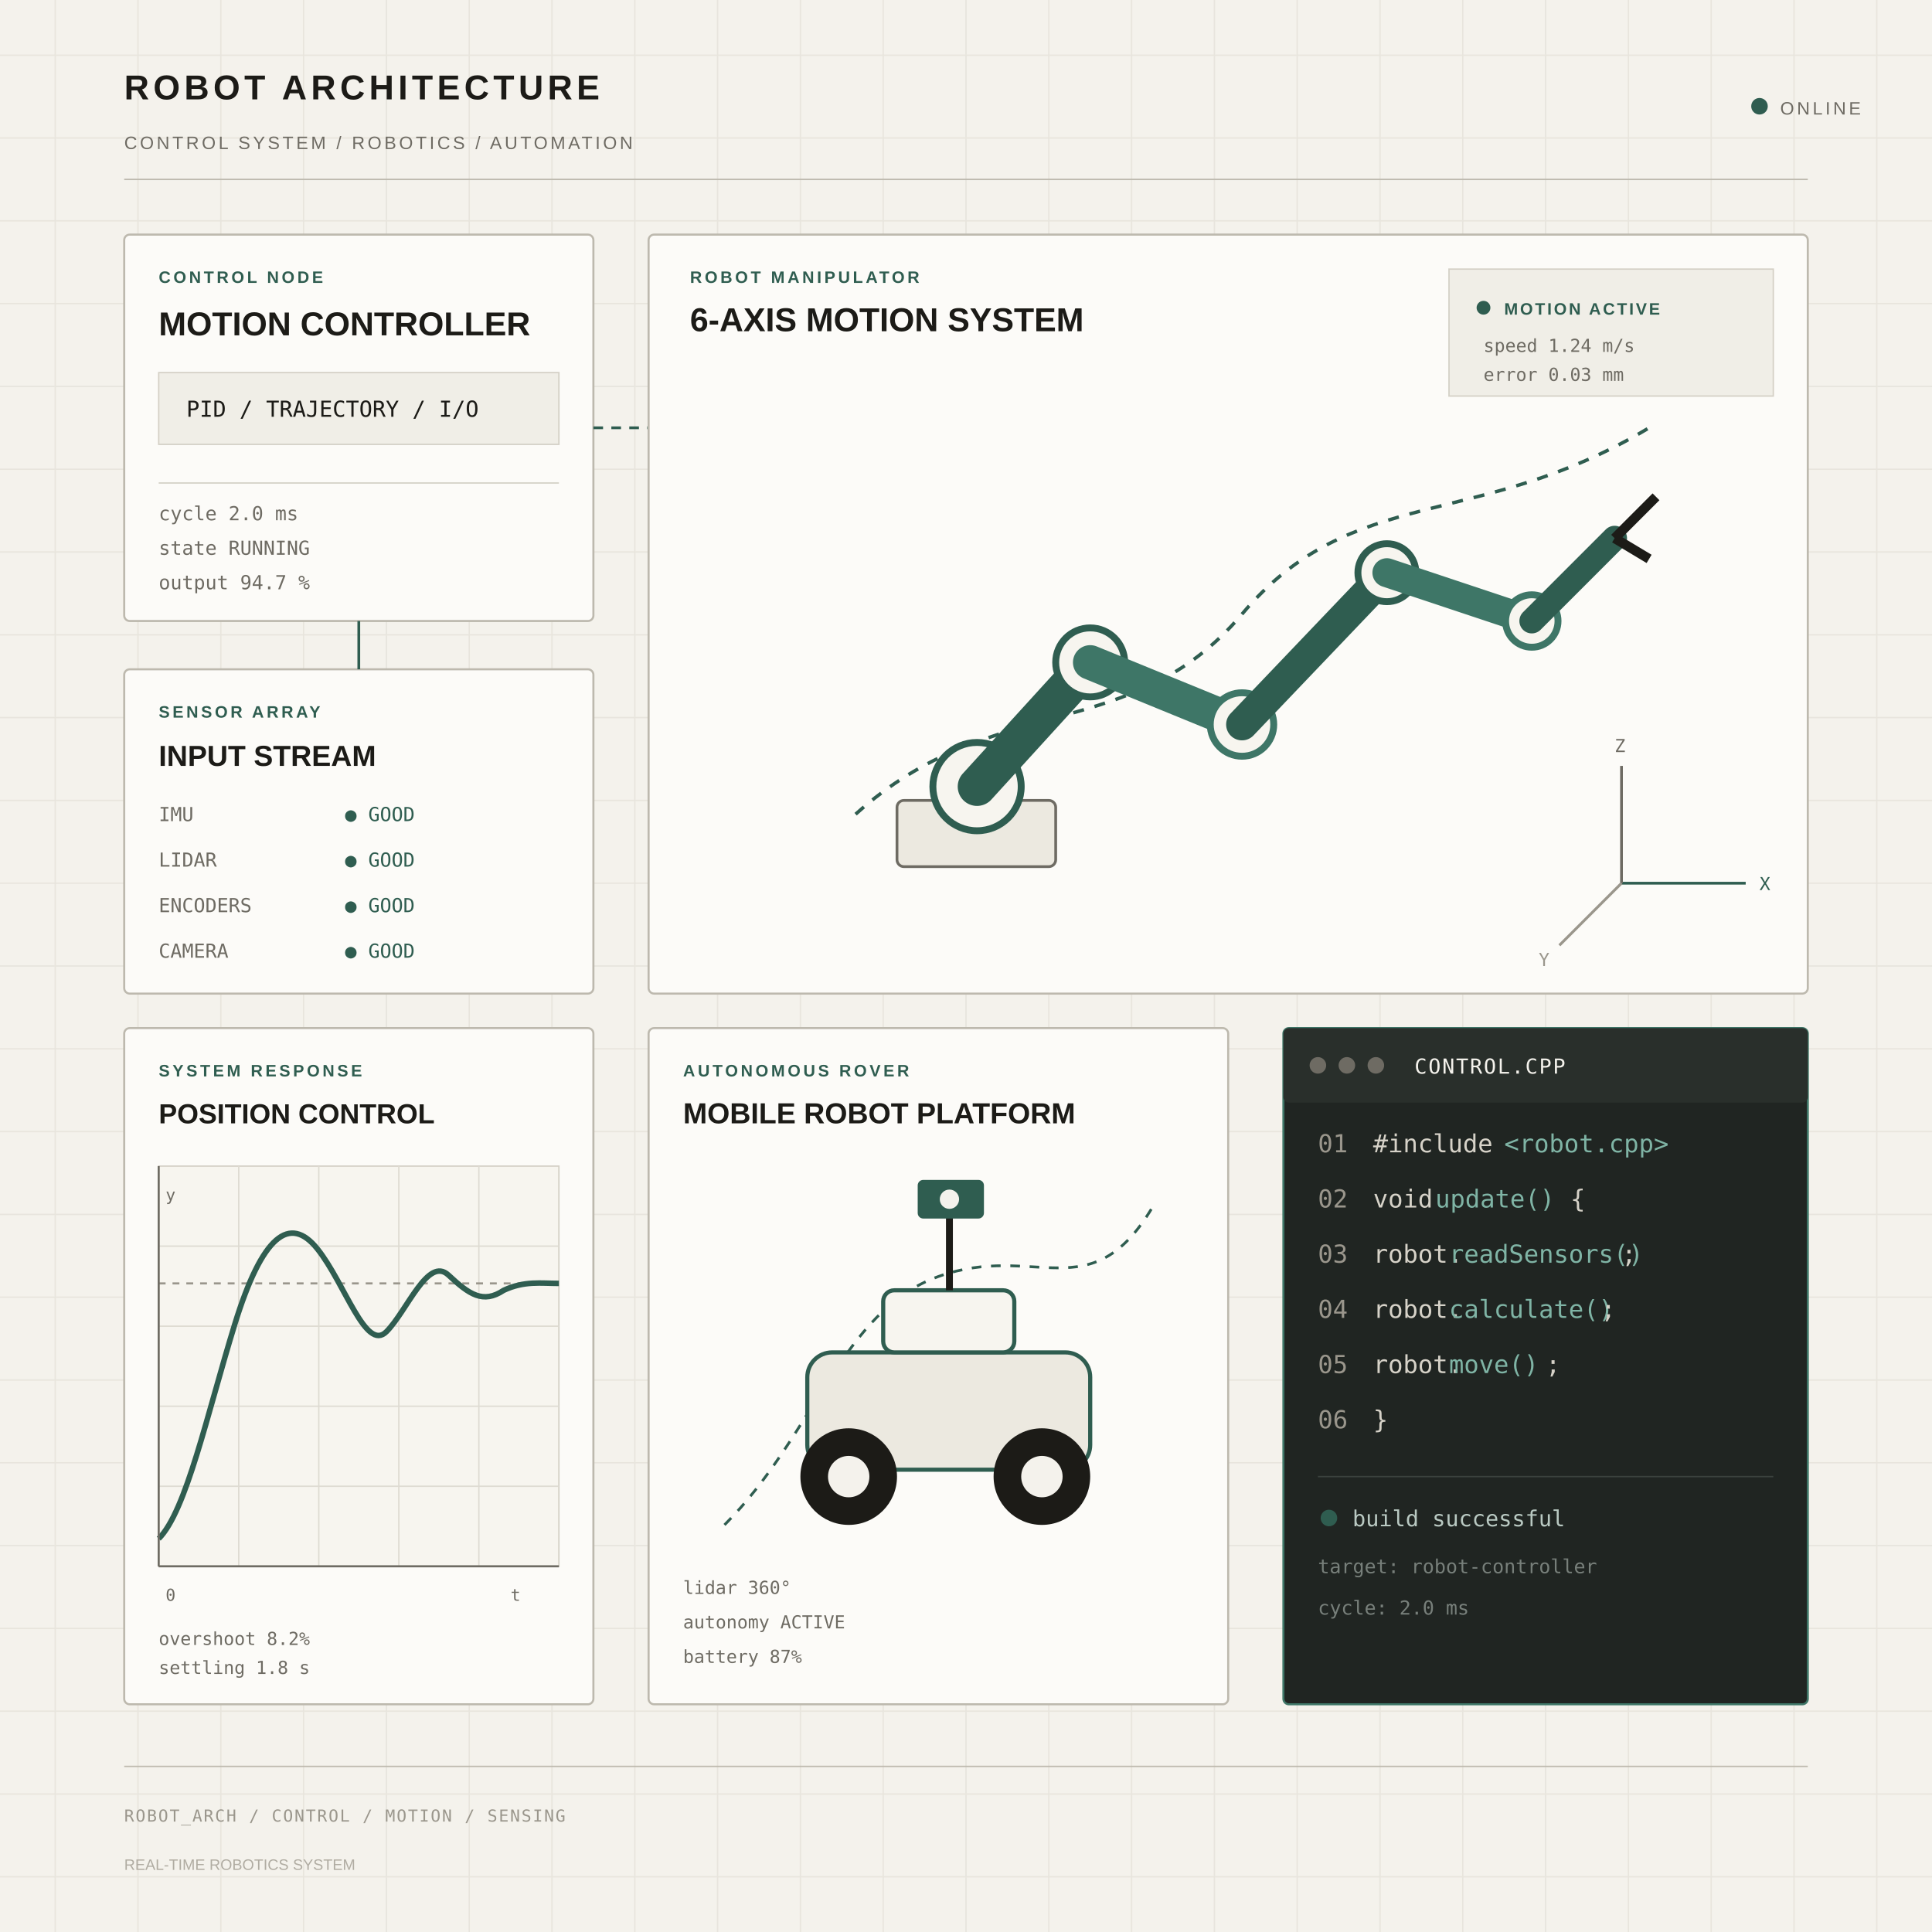
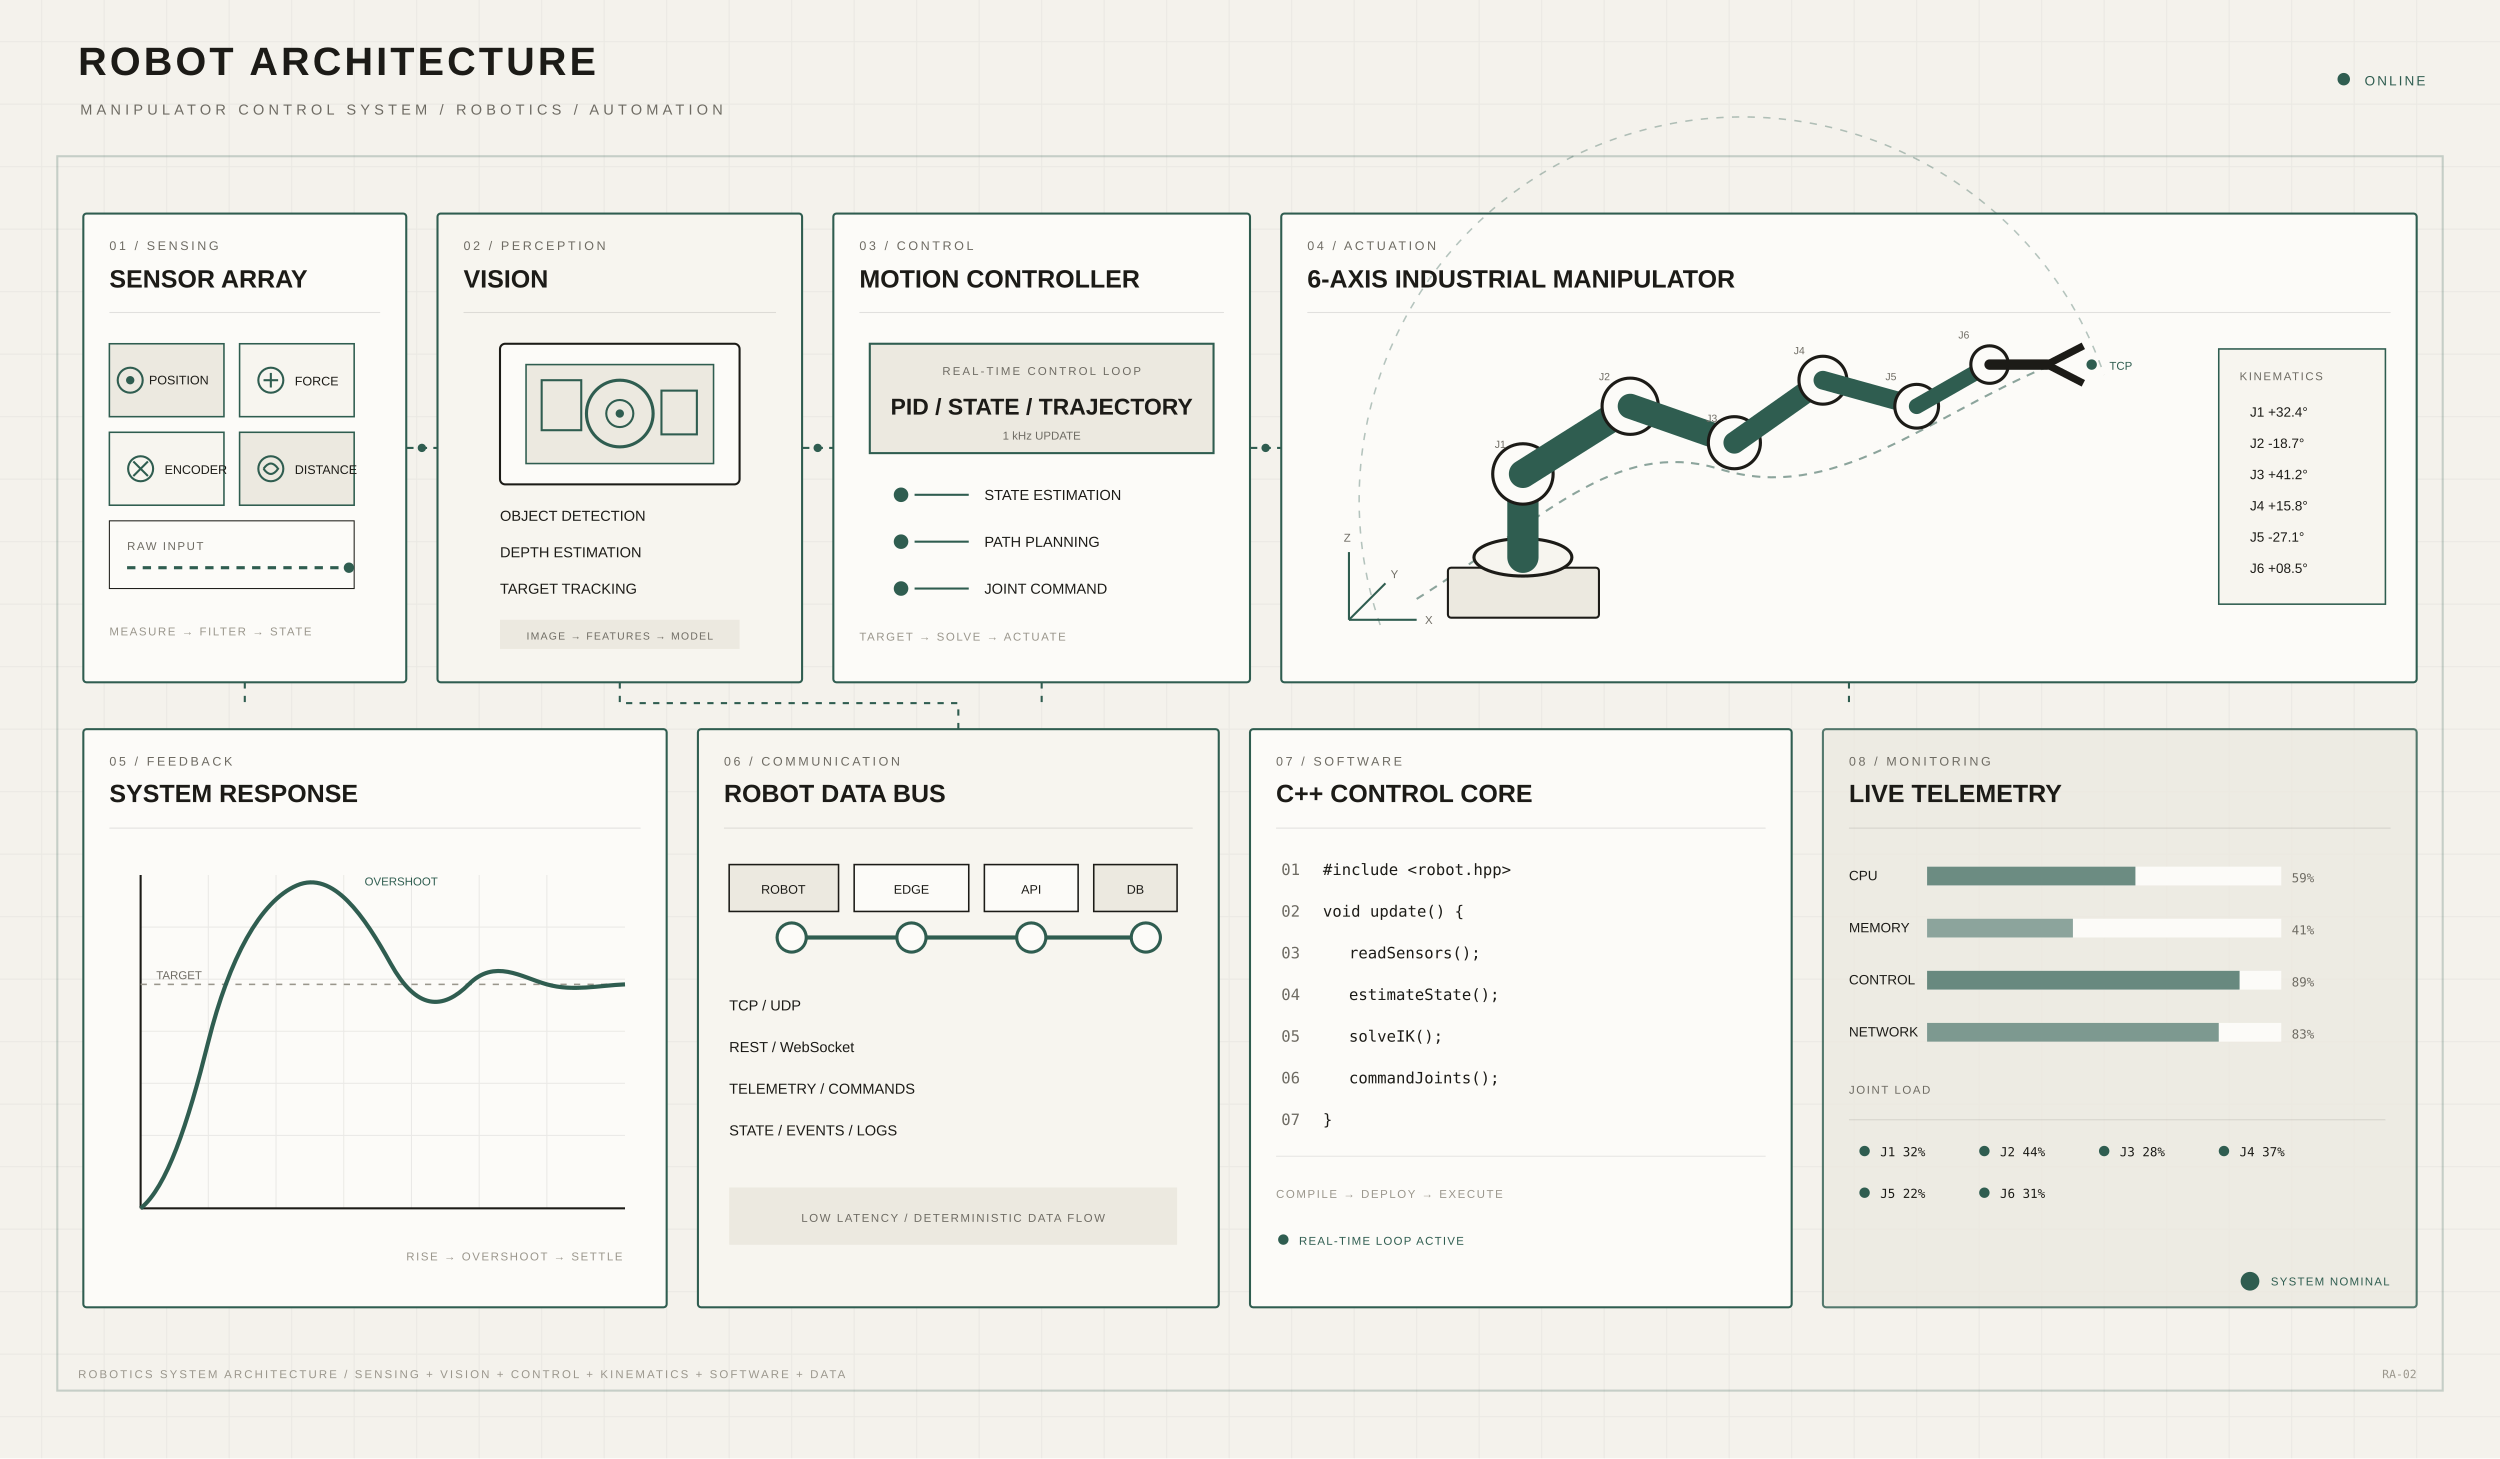
- <svg xmlns="http://www.w3.org/2000/svg" width="1400" height="1400" viewBox="0 0 1400 1400">
-   <rect width="1400" height="1400" fill="#f4f2ec" />
-   <g stroke="#dedbd2" stroke-width="1" opacity="0.55">
-     <path d="M40 0V1400M100 0V1400M160 0V1400M220 0V1400M280 0V1400M340 0V1400M400 0V1400M460 0V1400M520 0V1400M580 0V1400M640 0V1400M700 0V1400M760 0V1400M820 0V1400M880 0V1400M940 0V1400M1000 0V1400M1060 0V1400M1120 0V1400M1180 0V1400M1240 0V1400M1300 0V1400M1360 0V1400" />
-     <path d="M0 40H1400M0 100H1400M0 160H1400M0 220H1400M0 280H1400M0 340H1400M0 400H1400M0 460H1400M0 520H1400M0 580H1400M0 640H1400M0 700H1400M0 760H1400M0 820H1400M0 880H1400M0 940H1400M0 1000H1400M0 1060H1400M0 1120H1400M0 1180H1400M0 1240H1400M0 1300H1400M0 1360H1400" />
+ <svg xmlns="http://www.w3.org/2000/svg" width="2400" height="1400" viewBox="0 0 2400 1400">
+   <rect width="2400" height="1400" fill="#f4f2ec" />
+   <g stroke="#1c1b17" stroke-width="1" opacity="0.045">
+     <line x1="40" y1="0" x2="40" y2="1400" />
+     <line x1="100" y1="0" x2="100" y2="1400" />
+     <line x1="160" y1="0" x2="160" y2="1400" />
+     <line x1="220" y1="0" x2="220" y2="1400" />
+     <line x1="280" y1="0" x2="280" y2="1400" />
+     <line x1="340" y1="0" x2="340" y2="1400" />
+     <line x1="400" y1="0" x2="400" y2="1400" />
+     <line x1="460" y1="0" x2="460" y2="1400" />
+     <line x1="520" y1="0" x2="520" y2="1400" />
+     <line x1="580" y1="0" x2="580" y2="1400" />
+     <line x1="640" y1="0" x2="640" y2="1400" />
+     <line x1="700" y1="0" x2="700" y2="1400" />
+     <line x1="760" y1="0" x2="760" y2="1400" />
+     <line x1="820" y1="0" x2="820" y2="1400" />
+     <line x1="880" y1="0" x2="880" y2="1400" />
+     <line x1="940" y1="0" x2="940" y2="1400" />
+     <line x1="1000" y1="0" x2="1000" y2="1400" />
+     <line x1="1060" y1="0" x2="1060" y2="1400" />
+     <line x1="1120" y1="0" x2="1120" y2="1400" />
+     <line x1="1180" y1="0" x2="1180" y2="1400" />
+     <line x1="1240" y1="0" x2="1240" y2="1400" />
+     <line x1="1300" y1="0" x2="1300" y2="1400" />
+     <line x1="1360" y1="0" x2="1360" y2="1400" />
+     <line x1="1420" y1="0" x2="1420" y2="1400" />
+     <line x1="1480" y1="0" x2="1480" y2="1400" />
+     <line x1="1540" y1="0" x2="1540" y2="1400" />
+     <line x1="1600" y1="0" x2="1600" y2="1400" />
+     <line x1="1660" y1="0" x2="1660" y2="1400" />
+     <line x1="1720" y1="0" x2="1720" y2="1400" />
+     <line x1="1780" y1="0" x2="1780" y2="1400" />
+     <line x1="1840" y1="0" x2="1840" y2="1400" />
+     <line x1="1900" y1="0" x2="1900" y2="1400" />
+     <line x1="1960" y1="0" x2="1960" y2="1400" />
+     <line x1="2020" y1="0" x2="2020" y2="1400" />
+     <line x1="2080" y1="0" x2="2080" y2="1400" />
+     <line x1="2140" y1="0" x2="2140" y2="1400" />
+     <line x1="2200" y1="0" x2="2200" y2="1400" />
+     <line x1="2260" y1="0" x2="2260" y2="1400" />
+     <line x1="2320" y1="0" x2="2320" y2="1400" />
+     <line x1="0" y1="40" x2="2400" y2="40" />
+     <line x1="0" y1="100" x2="2400" y2="100" />
+     <line x1="0" y1="160" x2="2400" y2="160" />
+     <line x1="0" y1="220" x2="2400" y2="220" />
+     <line x1="0" y1="280" x2="2400" y2="280" />
+     <line x1="0" y1="340" x2="2400" y2="340" />
+     <line x1="0" y1="400" x2="2400" y2="400" />
+     <line x1="0" y1="460" x2="2400" y2="460" />
+     <line x1="0" y1="520" x2="2400" y2="520" />
+     <line x1="0" y1="580" x2="2400" y2="580" />
+     <line x1="0" y1="640" x2="2400" y2="640" />
+     <line x1="0" y1="700" x2="2400" y2="700" />
+     <line x1="0" y1="760" x2="2400" y2="760" />
+     <line x1="0" y1="820" x2="2400" y2="820" />
+     <line x1="0" y1="880" x2="2400" y2="880" />
+     <line x1="0" y1="940" x2="2400" y2="940" />
+     <line x1="0" y1="1000" x2="2400" y2="1000" />
+     <line x1="0" y1="1060" x2="2400" y2="1060" />
+     <line x1="0" y1="1120" x2="2400" y2="1120" />
+     <line x1="0" y1="1180" x2="2400" y2="1180" />
+     <line x1="0" y1="1240" x2="2400" y2="1240" />
+     <line x1="0" y1="1300" x2="2400" y2="1300" />
+     <line x1="0" y1="1360" x2="2400" y2="1360" />
  </g>
-   <text x="90" y="72" font-family="Arial, sans-serif" font-size="25" font-weight="700" fill="#1c1b17" letter-spacing="3">
-     ROBOT ARCHITECTURE
-   </text>
-   <text x="90" y="108" font-family="Arial, sans-serif" font-size="13" fill="#6e6b63" letter-spacing="2">
-     CONTROL SYSTEM / ROBOTICS / AUTOMATION
-   </text>
-   <line x1="90" y1="130" x2="1310" y2="130" stroke="#bdb9ae" stroke-width="1" />
-   <circle cx="1275" cy="77" r="6" fill="#2F5D50" />
-   <text x="1290" y="83" font-family="Arial, sans-serif" font-size="13" fill="#6e6b63" letter-spacing="2">
-     ONLINE
-   </text>
-   <rect x="90" y="170" width="340" height="280" rx="4" fill="#fcfbf8" stroke="#bdb9ae" stroke-width="1.5" />
-   <text x="115" y="205" font-family="Arial, sans-serif" font-size="12" font-weight="700" fill="#2F5D50" letter-spacing="2">
-     CONTROL NODE
-   </text>
-   <text x="115" y="243" font-family="Arial, sans-serif" font-size="24" font-weight="700" fill="#1c1b17">
-     MOTION CONTROLLER
-   </text>
-   <rect x="115" y="270" width="290" height="52" fill="#f0eee7" stroke="#d4d0c6" />
-   <text x="135" y="302" font-family="monospace" font-size="16" fill="#1c1b17">
-     PID / TRAJECTORY / I/O
-   </text>
-   <line x1="115" y1="350" x2="405" y2="350" stroke="#d4d0c6" />
-   <text x="115" y="377" font-family="monospace" font-size="14" fill="#6e6b63">
-     cycle        2.0 ms
-   </text>
-   <text x="115" y="402" font-family="monospace" font-size="14" fill="#6e6b63">
-     state        RUNNING
-   </text>
-   <text x="115" y="427" font-family="monospace" font-size="14" fill="#6e6b63">
-     output       94.7 %
-   </text>
-   <rect x="90" y="485" width="340" height="235" rx="4" fill="#fcfbf8" stroke="#bdb9ae" stroke-width="1.5" />
-   <text x="115" y="520" font-family="Arial, sans-serif" font-size="12" font-weight="700" fill="#2F5D50" letter-spacing="2">
-     SENSOR ARRAY
-   </text>
-   <text x="115" y="555" font-family="Arial, sans-serif" font-size="21" font-weight="700" fill="#1c1b17">
-     INPUT STREAM
-   </text>
-   <g font-family="monospace" font-size="14">
-     <text x="115" y="595" fill="#6e6b63">IMU</text>
-     <text x="250" y="595" fill="#2F5D50">●  GOOD</text>
-     <text x="115" y="628" fill="#6e6b63">LIDAR</text>
-     <text x="250" y="628" fill="#2F5D50">●  GOOD</text>
-     <text x="115" y="661" fill="#6e6b63">ENCODERS</text>
-     <text x="250" y="661" fill="#2F5D50">●  GOOD</text>
-     <text x="115" y="694" fill="#6e6b63">CAMERA</text>
-     <text x="250" y="694" fill="#2F5D50">●  GOOD</text>
+   <rect x="55" y="150" width="2290" height="1185" fill="none" stroke="#2F5D50" stroke-width="2" opacity="0.24" />
+   <text x="75" y="72" font-family="Arial, Helvetica, sans-serif" font-size="38" font-weight="700" letter-spacing="3" fill="#1c1b17">ROBOT ARCHITECTURE</text>
+   <text x="77" y="110" font-family="Arial, Helvetica, sans-serif" font-size="14" letter-spacing="4" fill="#6e6b63">MANIPULATOR CONTROL SYSTEM / ROBOTICS / AUTOMATION</text>
+   <circle cx="2250" cy="76" r="6" fill="#2F5D50" />
+   <text x="2270" y="82" font-family="Arial, Helvetica, sans-serif" font-size="13" letter-spacing="2" fill="#2F5D50">ONLINE</text>
+   <rect x="80" y="205" width="310" height="450" rx="3" fill="#fcfbf8" stroke="#2F5D50" stroke-width="2" />
+   <text x="105" y="240" font-family="Arial, Helvetica, sans-serif" font-size="12" letter-spacing="2.5" fill="#6e6b63">01 / SENSING</text>
+   <text x="105" y="276" font-family="Arial, Helvetica, sans-serif" font-size="24" font-weight="700" fill="#1c1b17">SENSOR ARRAY</text>
+   <line x1="105" y1="300" x2="365" y2="300" stroke="#1c1b17" stroke-width="1" opacity="0.12" />
+   <rect x="105" y="330" width="110" height="70" fill="#ece9e0" stroke="#2F5D50" stroke-width="1.5" />
+   <circle cx="125" cy="365" r="12" fill="none" stroke="#2F5D50" stroke-width="2" />
+   <circle cx="125" cy="365" r="4" fill="#2F5D50" />
+   <text x="143" y="369" font-family="Arial, Helvetica, sans-serif" font-size="12" fill="#1c1b17">POSITION</text>
+   <rect x="230" y="330" width="110" height="70" fill="#f7f5ef" stroke="#2F5D50" stroke-width="1.5" />
+   <circle cx="260" cy="365" r="12" fill="none" stroke="#2F5D50" stroke-width="2" />
+   <path d="M253 365 L267 365 M260 358 L260 372" stroke="#2F5D50" stroke-width="2" />
+   <text x="283" y="370" font-family="Arial, Helvetica, sans-serif" font-size="12" fill="#1c1b17">FORCE</text>
+   <rect x="105" y="415" width="110" height="70" fill="#f7f5ef" stroke="#2F5D50" stroke-width="1.5" />
+   <circle cx="135" cy="450" r="12" fill="none" stroke="#2F5D50" stroke-width="2" />
+   <path d="M128 457 L142 443 M142 457 L128 443" stroke="#2F5D50" stroke-width="2" />
+   <text x="158" y="455" font-family="Arial, Helvetica, sans-serif" font-size="12" fill="#1c1b17">ENCODER</text>
+   <rect x="230" y="415" width="110" height="70" fill="#ece9e0" stroke="#2F5D50" stroke-width="1.5" />
+   <circle cx="260" cy="450" r="12" fill="none" stroke="#2F5D50" stroke-width="2" />
+   <path d="M253 450 Q260 440 267 450 Q260 460 253 450" fill="none" stroke="#2F5D50" stroke-width="2" />
+   <text x="283" y="455" font-family="Arial, Helvetica, sans-serif" font-size="12" fill="#1c1b17">DISTANCE</text>
+   <rect x="105" y="500" width="235" height="65" fill="#fcfbf8" stroke="#1c1b17" stroke-width="1" />
+   <text x="122" y="528" font-family="Arial, Helvetica, sans-serif" font-size="11" letter-spacing="1.5" fill="#6e6b63">RAW INPUT</text>
+   <line x1="122" y1="545" x2="335" y2="545" stroke="#2F5D50" stroke-width="3" stroke-dasharray="8 7" />
+   <circle cx="335" cy="545" r="5" fill="#2F5D50" />
+   <text x="105" y="610" font-family="Arial, Helvetica, sans-serif" font-size="11" letter-spacing="1.5" fill="#9a968c">MEASURE → FILTER → STATE</text>
+   <rect x="420" y="205" width="350" height="450" rx="3" fill="#f7f5ef" stroke="#2F5D50" stroke-width="2" />
+   <text x="445" y="240" font-family="Arial, Helvetica, sans-serif" font-size="12" letter-spacing="2.5" fill="#6e6b63">02 / PERCEPTION</text>
+   <text x="445" y="276" font-family="Arial, Helvetica, sans-serif" font-size="24" font-weight="700" fill="#1c1b17">VISION</text>
+   <line x1="445" y1="300" x2="745" y2="300" stroke="#1c1b17" stroke-width="1" opacity="0.12" />
+   <rect x="480" y="330" width="230" height="135" rx="5" fill="#fcfbf8" stroke="#1c1b17" stroke-width="2" />
+   <rect x="505" y="350" width="180" height="95" fill="#ece9e0" stroke="#2F5D50" stroke-width="1.5" />
+   <circle cx="595" cy="397" r="32" fill="none" stroke="#2F5D50" stroke-width="3" />
+   <circle cx="595" cy="397" r="13" fill="none" stroke="#2F5D50" stroke-width="2" />
+   <circle cx="595" cy="397" r="4" fill="#2F5D50" />
+   <rect x="520" y="365" width="38" height="48" fill="none" stroke="#2F5D50" stroke-width="2" />
+   <rect x="635" y="375" width="34" height="42" fill="none" stroke="#2F5D50" stroke-width="2" />
+   <text x="480" y="500" font-family="Arial, Helvetica, sans-serif" font-size="14" fill="#1c1b17">OBJECT DETECTION</text>
+   <text x="480" y="535" font-family="Arial, Helvetica, sans-serif" font-size="14" fill="#1c1b17">DEPTH ESTIMATION</text>
+   <text x="480" y="570" font-family="Arial, Helvetica, sans-serif" font-size="14" fill="#1c1b17">TARGET TRACKING</text>
+   <rect x="480" y="595" width="230" height="28" fill="#ece9e0" />
+   <text x="595" y="614" text-anchor="middle" font-family="Arial, Helvetica, sans-serif" font-size="10" letter-spacing="1.2" fill="#6e6b63">IMAGE → FEATURES → MODEL</text>
+   <rect x="800" y="205" width="400" height="450" rx="3" fill="#fcfbf8" stroke="#2F5D50" stroke-width="2" />
+   <text x="825" y="240" font-family="Arial, Helvetica, sans-serif" font-size="12" letter-spacing="2.5" fill="#6e6b63">03 / CONTROL</text>
+   <text x="825" y="276" font-family="Arial, Helvetica, sans-serif" font-size="24" font-weight="700" fill="#1c1b17">MOTION CONTROLLER</text>
+   <line x1="825" y1="300" x2="1175" y2="300" stroke="#1c1b17" stroke-width="1" opacity="0.12" />
+   <rect x="835" y="330" width="330" height="105" fill="#ece9e0" stroke="#2F5D50" stroke-width="2" />
+   <text x="1000" y="360" text-anchor="middle" font-family="Arial, Helvetica, sans-serif" font-size="11" letter-spacing="2" fill="#6e6b63">REAL-TIME CONTROL LOOP</text>
+   <text x="1000" y="398" text-anchor="middle" font-family="Arial, Helvetica, sans-serif" font-size="22" font-weight="700" fill="#1c1b17">PID / STATE / TRAJECTORY</text>
+   <text x="1000" y="422" text-anchor="middle" font-family="Arial, Helvetica, sans-serif" font-size="11" fill="#6e6b63">1 kHz UPDATE</text>
+   <circle cx="865" cy="475" r="7" fill="#2F5D50" />
+   <line x1="878" y1="475" x2="930" y2="475" stroke="#2F5D50" stroke-width="2" />
+   <text x="945" y="480" font-family="Arial, Helvetica, sans-serif" font-size="14" fill="#1c1b17">STATE ESTIMATION</text>
+   <circle cx="865" cy="520" r="7" fill="#2F5D50" />
+   <line x1="878" y1="520" x2="930" y2="520" stroke="#2F5D50" stroke-width="2" />
+   <text x="945" y="525" font-family="Arial, Helvetica, sans-serif" font-size="14" fill="#1c1b17">PATH PLANNING</text>
+   <circle cx="865" cy="565" r="7" fill="#2F5D50" />
+   <line x1="878" y1="565" x2="930" y2="565" stroke="#2F5D50" stroke-width="2" />
+   <text x="945" y="570" font-family="Arial, Helvetica, sans-serif" font-size="14" fill="#1c1b17">JOINT COMMAND</text>
+   <text x="825" y="615" font-family="Arial, Helvetica, sans-serif" font-size="11" letter-spacing="1.5" fill="#9a968c">TARGET → SOLVE → ACTUATE</text>
+   <rect x="1230" y="205" width="1090" height="450" rx="3" fill="#fcfbf8" stroke="#2F5D50" stroke-width="2" />
+   <text x="1255" y="240" font-family="Arial, Helvetica, sans-serif" font-size="12" letter-spacing="2.5" fill="#6e6b63">04 / ACTUATION</text>
+   <text x="1255" y="276" font-family="Arial, Helvetica, sans-serif" font-size="24" font-weight="700" fill="#1c1b17">6-AXIS INDUSTRIAL MANIPULATOR</text>
+   <line x1="1255" y1="300" x2="2295" y2="300" stroke="#1c1b17" stroke-width="1" opacity="0.12" />
+   <path d="M1325 600            A355 355 0 0 1 2020 360" fill="none" stroke="#2F5D50" stroke-width="1.5" stroke-dasharray="7 8" opacity="0.35" />
+   <path d="M1360 575            C1480 500 1550 420 1650 450            C1760 485 1850 400 1970 350" fill="none" stroke="#2F5D50" stroke-width="2" stroke-dasharray="8 7" opacity="0.55" />
+   <line x1="1295" y1="595" x2="1360" y2="595" stroke="#2F5D50" stroke-width="2" />
+   <line x1="1295" y1="595" x2="1295" y2="530" stroke="#2F5D50" stroke-width="2" />
+   <line x1="1295" y1="595" x2="1330" y2="560" stroke="#2F5D50" stroke-width="2" />
+   <text x="1368" y="599" font-family="Arial, Helvetica, sans-serif" font-size="11" fill="#6e6b63">X</text>
+   <text x="1290" y="520" font-family="Arial, Helvetica, sans-serif" font-size="11" fill="#6e6b63">Z</text>
+   <text x="1335" y="555" font-family="Arial, Helvetica, sans-serif" font-size="11" fill="#6e6b63">Y</text>
+   <rect x="1390" y="545" width="145" height="48" rx="3" fill="#ece9e0" stroke="#1c1b17" stroke-width="2" />
+   <ellipse cx="1462" cy="535" rx="47" ry="18" fill="#f7f5ef" stroke="#1c1b17" stroke-width="3" />
+   <line x1="1462" y1="535" x2="1462" y2="455" stroke="#2F5D50" stroke-width="30" stroke-linecap="round" />
+   <circle cx="1462" cy="455" r="29" fill="#fcfbf8" stroke="#1c1b17" stroke-width="3" />
+   <line x1="1462" y1="455" x2="1565" y2="390" stroke="#2F5D50" stroke-width="27" stroke-linecap="round" />
+   <circle cx="1565" cy="390" r="27" fill="#fcfbf8" stroke="#1c1b17" stroke-width="3" />
+   <line x1="1565" y1="390" x2="1665" y2="425" stroke="#2F5D50" stroke-width="24" stroke-linecap="round" />
+   <circle cx="1665" cy="425" r="25" fill="#fcfbf8" stroke="#1c1b17" stroke-width="3" />
+   <line x1="1665" y1="425" x2="1750" y2="365" stroke="#2F5D50" stroke-width="21" stroke-linecap="round" />
+   <circle cx="1750" cy="365" r="23" fill="#fcfbf8" stroke="#1c1b17" stroke-width="3" />
+   <line x1="1750" y1="365" x2="1840" y2="390" stroke="#2F5D50" stroke-width="18" stroke-linecap="round" />
+   <circle cx="1840" cy="390" r="21" fill="#fcfbf8" stroke="#1c1b17" stroke-width="3" />
+   <line x1="1840" y1="390" x2="1910" y2="350" stroke="#2F5D50" stroke-width="15" stroke-linecap="round" />
+   <circle cx="1910" cy="350" r="18" fill="#fcfbf8" stroke="#1c1b17" stroke-width="3" />
+   <line x1="1910" y1="350" x2="1965" y2="350" stroke="#1c1b17" stroke-width="10" stroke-linecap="round" />
+   <line x1="1965" y1="350" x2="2000" y2="332" stroke="#1c1b17" stroke-width="7" />
+   <line x1="1965" y1="350" x2="2000" y2="368" stroke="#1c1b17" stroke-width="7" />
+   <circle cx="2008" cy="350" r="5" fill="#2F5D50" />
+   <text x="1435" y="430" font-family="Arial, Helvetica, sans-serif" font-size="10" fill="#6e6b63">J1</text>
+   <text x="1535" y="365" font-family="Arial, Helvetica, sans-serif" font-size="10" fill="#6e6b63">J2</text>
+   <text x="1638" y="405" font-family="Arial, Helvetica, sans-serif" font-size="10" fill="#6e6b63">J3</text>
+   <text x="1722" y="340" font-family="Arial, Helvetica, sans-serif" font-size="10" fill="#6e6b63">J4</text>
+   <text x="1810" y="365" font-family="Arial, Helvetica, sans-serif" font-size="10" fill="#6e6b63">J5</text>
+   <text x="1880" y="325" font-family="Arial, Helvetica, sans-serif" font-size="10" fill="#6e6b63">J6</text>
+   <text x="2025" y="355" font-family="Arial, Helvetica, sans-serif" font-size="11" fill="#2F5D50">TCP</text>
+   <rect x="2130" y="335" width="160" height="245" fill="#f7f5ef" stroke="#2F5D50" stroke-width="1.5" />
+   <text x="2150" y="365" font-family="Arial, Helvetica, sans-serif" font-size="11" letter-spacing="1.5" fill="#6e6b63">KINEMATICS</text>
+   <text x="2160" y="400" font-family="Arial, Helvetica, sans-serif" font-size="13" fill="#1c1b17">J1  +32.4°</text>
+   <text x="2160" y="430" font-family="Arial, Helvetica, sans-serif" font-size="13" fill="#1c1b17">J2  -18.7°</text>
+   <text x="2160" y="460" font-family="Arial, Helvetica, sans-serif" font-size="13" fill="#1c1b17">J3  +41.2°</text>
+   <text x="2160" y="490" font-family="Arial, Helvetica, sans-serif" font-size="13" fill="#1c1b17">J4  +15.8°</text>
+   <text x="2160" y="520" font-family="Arial, Helvetica, sans-serif" font-size="13" fill="#1c1b17">J5  -27.1°</text>
+   <text x="2160" y="550" font-family="Arial, Helvetica, sans-serif" font-size="13" fill="#1c1b17">J6  +08.5°</text>
+   <rect x="80" y="700" width="560" height="555" rx="3" fill="#fcfbf8" stroke="#2F5D50" stroke-width="2" />
+   <text x="105" y="735" font-family="Arial, Helvetica, sans-serif" font-size="12" letter-spacing="2.5" fill="#6e6b63">05 / FEEDBACK</text>
+   <text x="105" y="770" font-family="Arial, Helvetica, sans-serif" font-size="24" font-weight="700" fill="#1c1b17">SYSTEM RESPONSE</text>
+   <line x1="105" y1="795" x2="615" y2="795" stroke="#1c1b17" stroke-width="1" opacity="0.12" />
+   <line x1="135" y1="1160" x2="600" y2="1160" stroke="#1c1b17" stroke-width="2" />
+   <line x1="135" y1="840" x2="135" y2="1160" stroke="#1c1b17" stroke-width="2" />
+   <g stroke="#1c1b17" stroke-width="1" opacity="0.08">
+     <line x1="135" y1="890" x2="600" y2="890" />
+     <line x1="135" y1="940" x2="600" y2="940" />
+     <line x1="135" y1="990" x2="600" y2="990" />
+     <line x1="135" y1="1040" x2="600" y2="1040" />
+     <line x1="135" y1="1090" x2="600" y2="1090" />
+     <line x1="200" y1="840" x2="200" y2="1160" />
+     <line x1="265" y1="840" x2="265" y2="1160" />
+     <line x1="330" y1="840" x2="330" y2="1160" />
+     <line x1="395" y1="840" x2="395" y2="1160" />
+     <line x1="460" y1="840" x2="460" y2="1160" />
+     <line x1="525" y1="840" x2="525" y2="1160" />
  </g>
-   <line x1="430" y1="310" x2="470" y2="310" stroke="#2F5D50" stroke-width="2" stroke-dasharray="7 6" />
-   <line x1="260" y1="485" x2="260" y2="450" stroke="#2F5D50" stroke-width="2" />
-   <rect x="470" y="170" width="840" height="550" rx="4" fill="#fcfbf8" stroke="#bdb9ae" stroke-width="1.5" />
-   <text x="500" y="205" font-family="Arial, sans-serif" font-size="12" font-weight="700" fill="#2F5D50" letter-spacing="2">
-     ROBOT MANIPULATOR
-   </text>
-   <text x="500" y="240" font-family="Arial, sans-serif" font-size="24" font-weight="700" fill="#1c1b17">
-     6-AXIS MOTION SYSTEM
-   </text>
-   <line x1="1175" y1="640" x2="1265" y2="640" stroke="#2F5D50" stroke-width="2" />
-   <line x1="1175" y1="640" x2="1175" y2="555" stroke="#6e6b63" stroke-width="2" />
-   <line x1="1175" y1="640" x2="1130" y2="685" stroke="#9a968c" stroke-width="2" />
-   <text x="1275" y="645" font-family="monospace" font-size="13" fill="#2F5D50">
-     X
-   </text>
-   <text x="1170" y="545" font-family="monospace" font-size="13" fill="#6e6b63">
-     Z
-   </text>
-   <text x="1115" y="700" font-family="monospace" font-size="13" fill="#9a968c">
-     Y
-   </text>
-   <path d="M620 590            C720 500 820 540 900 445            C980 350 1070 385 1195 310" fill="none" stroke="#2F5D50" stroke-width="2.5" stroke-dasharray="8 8" />
-   <rect x="650" y="580" width="115" height="48" rx="5" fill="#ece9e0" stroke="#6e6b63" stroke-width="2" />
-   <circle cx="708" cy="570" r="32" fill="#f7f5ef" stroke="#2F5D50" stroke-width="5" />
-   <line x1="708" y1="570" x2="790" y2="480" stroke="#2F5D50" stroke-width="28" stroke-linecap="round" />
-   <circle cx="790" cy="480" r="25" fill="#f7f5ef" stroke="#2F5D50" stroke-width="5" />
-   <line x1="790" y1="480" x2="900" y2="525" stroke="#3e7667" stroke-width="25" stroke-linecap="round" />
-   <circle cx="900" cy="525" r="23" fill="#f7f5ef" stroke="#3e7667" stroke-width="5" />
-   <line x1="900" y1="525" x2="1005" y2="415" stroke="#2F5D50" stroke-width="23" stroke-linecap="round" />
-   <circle cx="1005" cy="415" r="21" fill="#f7f5ef" stroke="#2F5D50" stroke-width="5" />
-   <line x1="1005" y1="415" x2="1110" y2="450" stroke="#3e7667" stroke-width="21" stroke-linecap="round" />
-   <circle cx="1110" cy="450" r="19" fill="#f7f5ef" stroke="#3e7667" stroke-width="5" />
-   <line x1="1110" y1="450" x2="1170" y2="390" stroke="#2F5D50" stroke-width="18" stroke-linecap="round" />
-   <line x1="1170" y1="390" x2="1200" y2="360" stroke="#1c1b17" stroke-width="7" />
-   <line x1="1170" y1="390" x2="1195" y2="405" stroke="#1c1b17" stroke-width="7" />
-   <rect x="1050" y="195" width="235" height="92" fill="#f0eee7" stroke="#d4d0c6" />
-   <circle cx="1075" cy="223" r="5" fill="#2F5D50" />
-   <text x="1090" y="228" font-family="Arial, sans-serif" font-size="12" font-weight="700" fill="#2F5D50" letter-spacing="1.5">
-     MOTION ACTIVE
-   </text>
-   <text x="1075" y="255" font-family="monospace" font-size="13" fill="#6e6b63">
-     speed   1.24 m/s
-   </text>
-   <text x="1075" y="276" font-family="monospace" font-size="13" fill="#6e6b63">
-     error   0.03 mm
-   </text>
-   <rect x="90" y="745" width="340" height="490" rx="4" fill="#fcfbf8" stroke="#bdb9ae" stroke-width="1.5" />
-   <text x="115" y="780" font-family="Arial, sans-serif" font-size="12" font-weight="700" fill="#2F5D50" letter-spacing="2">
-     SYSTEM RESPONSE
-   </text>
-   <text x="115" y="814" font-family="Arial, sans-serif" font-size="20" font-weight="700" fill="#1c1b17">
-     POSITION CONTROL
-   </text>
-   <rect x="115" y="845" width="290" height="290" fill="#f7f5ef" stroke="#d4d0c6" />
-   <g stroke="#dedbd2" stroke-width="1">
-     <line x1="115" y1="903" x2="405" y2="903" />
-     <line x1="115" y1="961" x2="405" y2="961" />
-     <line x1="115" y1="1019" x2="405" y2="1019" />
-     <line x1="115" y1="1077" x2="405" y2="1077" />
-     <line x1="173" y1="845" x2="173" y2="1135" />
-     <line x1="231" y1="845" x2="231" y2="1135" />
-     <line x1="289" y1="845" x2="289" y2="1135" />
-     <line x1="347" y1="845" x2="347" y2="1135" />
-   </g>
-   <line x1="115" y1="930" x2="405" y2="930" stroke="#9a968c" stroke-width="1.5" stroke-dasharray="5 5" />
-   <path d="M115 1115            C135 1095 150 1025 170 960            C190 895 210 880 230 905            C250 930 265 980 280 965            C295 950 310 910 325 924            C340 938 350 945 365 935            C380 928 392 930 405 930" fill="none" stroke="#2F5D50" stroke-width="4" />
-   <line x1="115" y1="1135" x2="405" y2="1135" stroke="#6e6b63" stroke-width="1.5" />
-   <line x1="115" y1="845" x2="115" y2="1135" stroke="#6e6b63" stroke-width="1.5" />
-   <text x="120" y="1160" font-family="monospace" font-size="12" fill="#6e6b63">
-     0
-   </text>
-   <text x="370" y="1160" font-family="monospace" font-size="12" fill="#6e6b63">
-     t
-   </text>
-   <text x="120" y="870" font-family="monospace" font-size="12" fill="#6e6b63">
-     y
-   </text>
-   <text x="115" y="1192" font-family="monospace" font-size="13" fill="#6e6b63">
-     overshoot  8.2%
-   </text>
-   <text x="115" y="1213" font-family="monospace" font-size="13" fill="#6e6b63">
-     settling   1.8 s
-   </text>
-   <rect x="470" y="745" width="420" height="490" rx="4" fill="#fcfbf8" stroke="#bdb9ae" stroke-width="1.5" />
-   <text x="495" y="780" font-family="Arial, sans-serif" font-size="12" font-weight="700" fill="#2F5D50" letter-spacing="2">
-     AUTONOMOUS ROVER
-   </text>
-   <text x="495" y="814" font-family="Arial, sans-serif" font-size="21" font-weight="700" fill="#1c1b17">
-     MOBILE ROBOT PLATFORM
-   </text>
-   <path d="M525 1105            C590 1040 610 950 680 925            C750 900 790 950 835 875" fill="none" stroke="#2F5D50" stroke-width="2" stroke-dasharray="7 7" />
-   <rect x="585" y="980" width="205" height="85" rx="18" fill="#ece9e0" stroke="#2F5D50" stroke-width="3" />
-   <circle cx="615" cy="1070" r="35" fill="#1c1b17" />
-   <circle cx="755" cy="1070" r="35" fill="#1c1b17" />
-   <circle cx="615" cy="1070" r="15" fill="#f4f2ec" />
-   <circle cx="755" cy="1070" r="15" fill="#f4f2ec" />
-   <rect x="640" y="935" width="95" height="45" rx="8" fill="#f7f5ef" stroke="#2F5D50" stroke-width="3" />
-   <line x1="688" y1="935" x2="688" y2="880" stroke="#1c1b17" stroke-width="5" />
-   <rect x="665" y="855" width="48" height="28" rx="4" fill="#2F5D50" />
-   <circle cx="688" cy="869" r="7" fill="#f4f2ec" />
-   <text x="495" y="1155" font-family="monospace" font-size="13" fill="#6e6b63">
-     lidar       360°
-   </text>
-   <text x="495" y="1180" font-family="monospace" font-size="13" fill="#6e6b63">
-     autonomy    ACTIVE
-   </text>
-   <text x="495" y="1205" font-family="monospace" font-size="13" fill="#6e6b63">
-     battery     87%
-   </text>
-   <rect x="930" y="745" width="380" height="490" rx="4" fill="#202522" stroke="#3e7667" stroke-width="1.5" />
-   <rect x="930" y="745" width="380" height="54" rx="4" fill="#292f2b" />
-   <circle cx="955" cy="772" r="6" fill="#6e6b63" />
-   <circle cx="976" cy="772" r="6" fill="#6e6b63" />
-   <circle cx="997" cy="772" r="6" fill="#6e6b63" />
-   <text x="1025" y="778" font-family="monospace" font-size="15" fill="#f4f2ec" letter-spacing="1">
-     CONTROL.CPP
-   </text>
-   <g font-family="monospace" font-size="18">
-     <text x="955" y="835" fill="#9a968c">01</text>
-     <text x="995" y="835" fill="#d6d2c8">
-       #include
-     </text>
-     <text x="1090" y="835" fill="#7fb4a5">
-       &lt;robot.cpp&gt;
-     </text>
-     <text x="955" y="875" fill="#9a968c">02</text>
-     <text x="995" y="875" fill="#d6d2c8">
-       void
-     </text>
-     <text x="1040" y="875" fill="#7fb4a5">
-       update()
-     </text>
-     <text x="1138" y="875" fill="#d6d2c8">
-       {
-     </text>
-     <text x="955" y="915" fill="#9a968c">03</text>
-     <text x="995" y="915" fill="#d6d2c8">
-       robot.
-     </text>
-     <text x="1050" y="915" fill="#7fb4a5">
-       readSensors()
-     </text>
-     <text x="1175" y="915" fill="#d6d2c8">
-       ;
-     </text>
-     <text x="955" y="955" fill="#9a968c">04</text>
-     <text x="995" y="955" fill="#d6d2c8">
-       robot.
-     </text>
-     <text x="1050" y="955" fill="#7fb4a5">
-       calculate()
-     </text>
-     <text x="1160" y="955" fill="#d6d2c8">
-       ;
-     </text>
-     <text x="955" y="995" fill="#9a968c">05</text>
-     <text x="995" y="995" fill="#d6d2c8">
-       robot.
-     </text>
-     <text x="1050" y="995" fill="#7fb4a5">
-       move()
-     </text>
-     <text x="1120" y="995" fill="#d6d2c8">
-       ;
-     </text>
-     <text x="955" y="1035" fill="#9a968c">06</text>
-     <text x="995" y="1035" fill="#d6d2c8">
-       }
-     </text>
-   </g>
-   <line x1="955" y1="1070" x2="1285" y2="1070" stroke="#3b423e" stroke-width="1" />
-   <circle cx="963" cy="1100" r="6" fill="#2F5D50" />
-   <text x="980" y="1106" font-family="monospace" font-size="16" fill="#b9c9c2">
-     build successful
-   </text>
-   <text x="955" y="1140" font-family="monospace" font-size="14" fill="#777f7a">
-     target: robot-controller
-   </text>
-   <text x="955" y="1170" font-family="monospace" font-size="14" fill="#777f7a">
-     cycle: 2.0 ms
-   </text>
-   <line x1="90" y1="1280" x2="1310" y2="1280" stroke="#bdb9ae" stroke-width="1" />
-   <text x="90" y="1320" font-family="monospace" font-size="12" fill="#9a968c" letter-spacing="1">
-     ROBOT_ARCH / CONTROL / MOTION / SENSING
-   </text>
-   <text x="90" y="1355" font-family="Arial, sans-serif" font-size="11" fill="#b0aca2">
-     REAL-TIME ROBOTICS SYSTEM
-   </text>
+   <line x1="135" y1="945" x2="600" y2="945" stroke="#9a968c" stroke-width="1.5" stroke-dasharray="6 7" />
+   <path d="M135 1160            C160 1140 180 1080 200 1000            C220 920 250 865 285 850            C320 835 350 880 375 925            C400 970 425 970 450 945            C475 920 500 938 525 945            C550 952 575 946 600 945" fill="none" stroke="#2F5D50" stroke-width="4" />
+   <text x="150" y="940" font-family="Arial, Helvetica, sans-serif" font-size="11" fill="#6e6b63">TARGET</text>
+   <text x="350" y="850" font-family="Arial, Helvetica, sans-serif" font-size="11" fill="#2F5D50">OVERSHOOT</text>
+   <text x="390" y="1210" font-family="Arial, Helvetica, sans-serif" font-size="11" letter-spacing="1.5" fill="#9a968c">RISE → OVERSHOOT → SETTLE</text>
+   <rect x="670" y="700" width="500" height="555" rx="3" fill="#f7f5ef" stroke="#2F5D50" stroke-width="2" />
+   <text x="695" y="735" font-family="Arial, Helvetica, sans-serif" font-size="12" letter-spacing="2.5" fill="#6e6b63">06 / COMMUNICATION</text>
+   <text x="695" y="770" font-family="Arial, Helvetica, sans-serif" font-size="24" font-weight="700" fill="#1c1b17">ROBOT DATA BUS</text>
+   <line x1="695" y1="795" x2="1145" y2="795" stroke="#1c1b17" stroke-width="1" opacity="0.12" />
+   <line x1="745" y1="900" x2="1090" y2="900" stroke="#2F5D50" stroke-width="4" />
+   <circle cx="760" cy="900" r="14" fill="#fcfbf8" stroke="#2F5D50" stroke-width="3" />
+   <circle cx="875" cy="900" r="14" fill="#fcfbf8" stroke="#2F5D50" stroke-width="3" />
+   <circle cx="990" cy="900" r="14" fill="#fcfbf8" stroke="#2F5D50" stroke-width="3" />
+   <circle cx="1100" cy="900" r="14" fill="#fcfbf8" stroke="#2F5D50" stroke-width="3" />
+   <rect x="700" y="830" width="105" height="45" fill="#ece9e0" stroke="#1c1b17" stroke-width="1.5" />
+   <text x="752" y="858" text-anchor="middle" font-family="Arial, Helvetica, sans-serif" font-size="12" fill="#1c1b17">ROBOT</text>
+   <rect x="820" y="830" width="110" height="45" fill="#fcfbf8" stroke="#1c1b17" stroke-width="1.5" />
+   <text x="875" y="858" text-anchor="middle" font-family="Arial, Helvetica, sans-serif" font-size="12" fill="#1c1b17">EDGE</text>
+   <rect x="945" y="830" width="90" height="45" fill="#fcfbf8" stroke="#1c1b17" stroke-width="1.5" />
+   <text x="990" y="858" text-anchor="middle" font-family="Arial, Helvetica, sans-serif" font-size="12" fill="#1c1b17">API</text>
+   <rect x="1050" y="830" width="80" height="45" fill="#ece9e0" stroke="#1c1b17" stroke-width="1.5" />
+   <text x="1090" y="858" text-anchor="middle" font-family="Arial, Helvetica, sans-serif" font-size="12" fill="#1c1b17">DB</text>
+   <text x="700" y="970" font-family="Arial, Helvetica, sans-serif" font-size="14" fill="#1c1b17">TCP / UDP</text>
+   <text x="700" y="1010" font-family="Arial, Helvetica, sans-serif" font-size="14" fill="#1c1b17">REST / WebSocket</text>
+   <text x="700" y="1050" font-family="Arial, Helvetica, sans-serif" font-size="14" fill="#1c1b17">TELEMETRY / COMMANDS</text>
+   <text x="700" y="1090" font-family="Arial, Helvetica, sans-serif" font-size="14" fill="#1c1b17">STATE / EVENTS / LOGS</text>
+   <rect x="700" y="1140" width="430" height="55" fill="#ece9e0" />
+   <text x="915" y="1173" text-anchor="middle" font-family="Arial, Helvetica, sans-serif" font-size="11" letter-spacing="1.5" fill="#6e6b63">LOW LATENCY / DETERMINISTIC DATA FLOW</text>
+   <rect x="1200" y="700" width="520" height="555" rx="3" fill="#fcfbf8" stroke="#2F5D50" stroke-width="2" />
+   <text x="1225" y="735" font-family="Arial, Helvetica, sans-serif" font-size="12" letter-spacing="2.5" fill="#6e6b63">07 / SOFTWARE</text>
+   <text x="1225" y="770" font-family="Arial, Helvetica, sans-serif" font-size="24" font-weight="700" fill="#1c1b17">C++ CONTROL CORE</text>
+   <line x1="1225" y1="795" x2="1695" y2="795" stroke="#1c1b17" stroke-width="1" opacity="0.12" />
+   <text x="1230" y="840" font-family="monospace" font-size="15" fill="#6e6b63">01</text>
+   <text x="1270" y="840" font-family="monospace" font-size="15" fill="#1c1b17">#include &lt;robot.hpp&gt;</text>
+   <text x="1230" y="880" font-family="monospace" font-size="15" fill="#6e6b63">02</text>
+   <text x="1270" y="880" font-family="monospace" font-size="15" fill="#1c1b17">void update() {</text>
+   <text x="1230" y="920" font-family="monospace" font-size="15" fill="#6e6b63">03</text>
+   <text x="1295" y="920" font-family="monospace" font-size="15" fill="#1c1b17">readSensors();</text>
+   <text x="1230" y="960" font-family="monospace" font-size="15" fill="#6e6b63">04</text>
+   <text x="1295" y="960" font-family="monospace" font-size="15" fill="#1c1b17">estimateState();</text>
+   <text x="1230" y="1000" font-family="monospace" font-size="15" fill="#6e6b63">05</text>
+   <text x="1295" y="1000" font-family="monospace" font-size="15" fill="#1c1b17">solveIK();</text>
+   <text x="1230" y="1040" font-family="monospace" font-size="15" fill="#6e6b63">06</text>
+   <text x="1295" y="1040" font-family="monospace" font-size="15" fill="#1c1b17">commandJoints();</text>
+   <text x="1230" y="1080" font-family="monospace" font-size="15" fill="#6e6b63">07</text>
+   <text x="1270" y="1080" font-family="monospace" font-size="15" fill="#1c1b17">}</text>
+   <line x1="1225" y1="1110" x2="1695" y2="1110" stroke="#1c1b17" stroke-width="1" opacity="0.1" />
+   <text x="1225" y="1150" font-family="Arial, Helvetica, sans-serif" font-size="11" letter-spacing="1.5" fill="#9a968c">COMPILE → DEPLOY → EXECUTE</text>
+   <circle cx="1232" cy="1190" r="5" fill="#2F5D50" />
+   <text x="1247" y="1195" font-family="Arial, Helvetica, sans-serif" font-size="11" letter-spacing="1.2" fill="#2F5D50">REAL-TIME LOOP ACTIVE</text>
+   <rect x="1750" y="700" width="570" height="555" rx="3" fill="#ece9e0" opacity="0.82" stroke="#2F5D50" stroke-width="2" />
+   <text x="1775" y="735" font-family="Arial, Helvetica, sans-serif" font-size="12" letter-spacing="2.5" fill="#6e6b63">08 / MONITORING</text>
+   <text x="1775" y="770" font-family="Arial, Helvetica, sans-serif" font-size="24" font-weight="700" fill="#1c1b17">LIVE TELEMETRY</text>
+   <line x1="1775" y1="795" x2="2295" y2="795" stroke="#1c1b17" stroke-width="1" opacity="0.12" />
+   <text x="1775" y="845" font-family="Arial, Helvetica, sans-serif" font-size="13" fill="#1c1b17">CPU</text>
+   <rect x="1850" y="832" width="340" height="18" fill="#fcfbf8" />
+   <rect x="1850" y="832" width="200" height="18" fill="#2F5D50" opacity="0.7" />
+   <text x="2200" y="847" font-family="monospace" font-size="12" fill="#6e6b63">59%</text>
+   <text x="1775" y="895" font-family="Arial, Helvetica, sans-serif" font-size="13" fill="#1c1b17">MEMORY</text>
+   <rect x="1850" y="882" width="340" height="18" fill="#fcfbf8" />
+   <rect x="1850" y="882" width="140" height="18" fill="#2F5D50" opacity="0.55" />
+   <text x="2200" y="897" font-family="monospace" font-size="12" fill="#6e6b63">41%</text>
+   <text x="1775" y="945" font-family="Arial, Helvetica, sans-serif" font-size="13" fill="#1c1b17">CONTROL</text>
+   <rect x="1850" y="932" width="340" height="18" fill="#fcfbf8" />
+   <rect x="1850" y="932" width="300" height="18" fill="#2F5D50" opacity="0.72" />
+   <text x="2200" y="947" font-family="monospace" font-size="12" fill="#6e6b63">89%</text>
+   <text x="1775" y="995" font-family="Arial, Helvetica, sans-serif" font-size="13" fill="#1c1b17">NETWORK</text>
+   <rect x="1850" y="982" width="340" height="18" fill="#fcfbf8" />
+   <rect x="1850" y="982" width="280" height="18" fill="#2F5D50" opacity="0.62" />
+   <text x="2200" y="997" font-family="monospace" font-size="12" fill="#6e6b63">83%</text>
+   <text x="1775" y="1050" font-family="Arial, Helvetica, sans-serif" font-size="11" letter-spacing="1.5" fill="#6e6b63">JOINT LOAD</text>
+   <line x1="1775" y1="1075" x2="2290" y2="1075" stroke="#1c1b17" stroke-width="1" opacity="0.12" />
+   <circle cx="1790" cy="1105" r="5" fill="#2F5D50" />
+   <text x="1805" y="1110" font-family="monospace" font-size="12" fill="#1c1b17">J1  32%</text>
+   <circle cx="1905" cy="1105" r="5" fill="#2F5D50" />
+   <text x="1920" y="1110" font-family="monospace" font-size="12" fill="#1c1b17">J2  44%</text>
+   <circle cx="2020" cy="1105" r="5" fill="#2F5D50" />
+   <text x="2035" y="1110" font-family="monospace" font-size="12" fill="#1c1b17">J3  28%</text>
+   <circle cx="2135" cy="1105" r="5" fill="#2F5D50" />
+   <text x="2150" y="1110" font-family="monospace" font-size="12" fill="#1c1b17">J4  37%</text>
+   <circle cx="1790" cy="1145" r="5" fill="#2F5D50" />
+   <text x="1805" y="1150" font-family="monospace" font-size="12" fill="#1c1b17">J5  22%</text>
+   <circle cx="1905" cy="1145" r="5" fill="#2F5D50" />
+   <text x="1920" y="1150" font-family="monospace" font-size="12" fill="#1c1b17">J6  31%</text>
+   <circle cx="2160" cy="1230" r="9" fill="#2F5D50" />
+   <text x="2180" y="1234" font-family="Arial, Helvetica, sans-serif" font-size="11" letter-spacing="1.2" fill="#2F5D50">SYSTEM NOMINAL</text>
+   <line x1="390" y1="430" x2="420" y2="430" stroke="#2F5D50" stroke-width="2" stroke-dasharray="7 6" />
+   <line x1="770" y1="430" x2="800" y2="430" stroke="#2F5D50" stroke-width="2" stroke-dasharray="7 6" />
+   <line x1="1200" y1="430" x2="1230" y2="430" stroke="#2F5D50" stroke-width="2" stroke-dasharray="7 6" />
+   <circle cx="405" cy="430" r="4" fill="#2F5D50" />
+   <circle cx="785" cy="430" r="4" fill="#2F5D50" />
+   <circle cx="1215" cy="430" r="4" fill="#2F5D50" />
+   <path d="M235 655 L235 680" fill="none" stroke="#2F5D50" stroke-width="2" stroke-dasharray="6 7" />
+   <path d="M595 655 L595 675 L920 675 L920 700" fill="none" stroke="#2F5D50" stroke-width="2" stroke-dasharray="6 7" />
+   <path d="M1000 655 L1000 680" fill="none" stroke="#2F5D50" stroke-width="2" stroke-dasharray="6 7" />
+   <path d="M1775 655 L1775 680" fill="none" stroke="#2F5D50" stroke-width="2" stroke-dasharray="6 7" />
+   <text x="75" y="1323" font-family="Arial, Helvetica, sans-serif" font-size="11" letter-spacing="2" fill="#9a968c">ROBOTICS SYSTEM ARCHITECTURE / SENSING + VISION + CONTROL + KINEMATICS + SOFTWARE + DATA</text>
+   <text x="2320" y="1323" text-anchor="end" font-family="monospace" font-size="11" fill="#9a968c">RA-02</text>
</svg>
